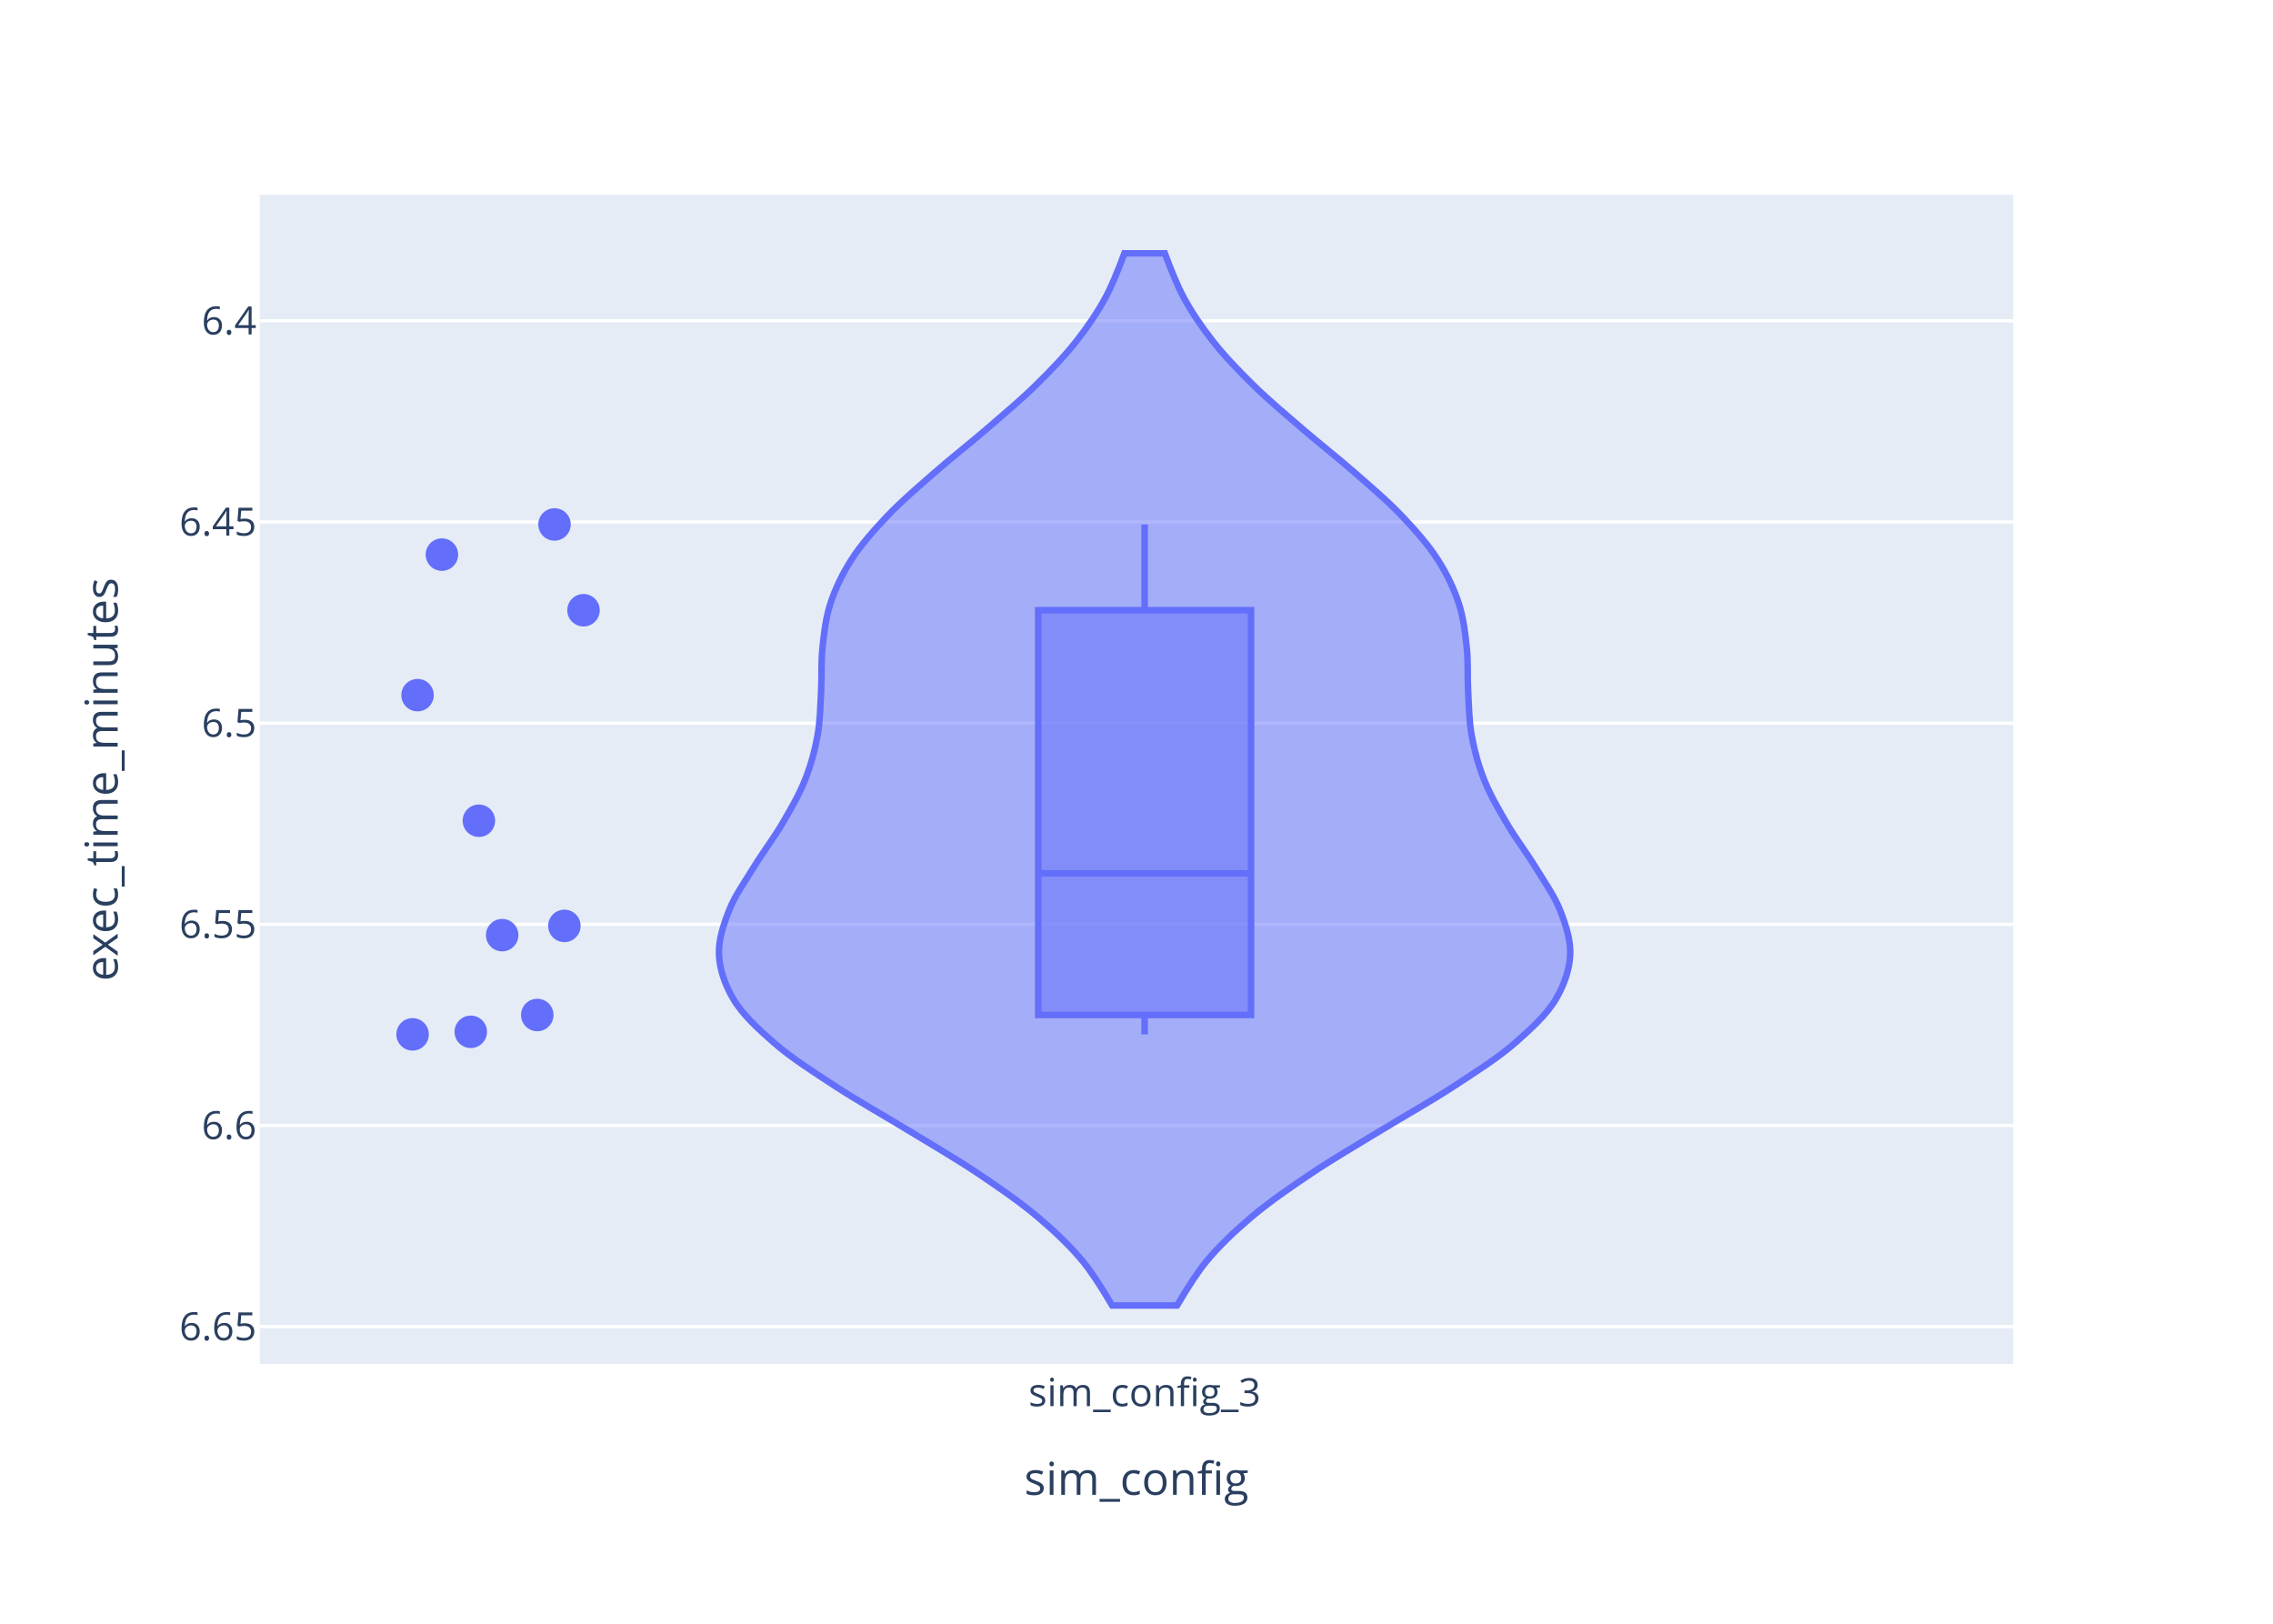
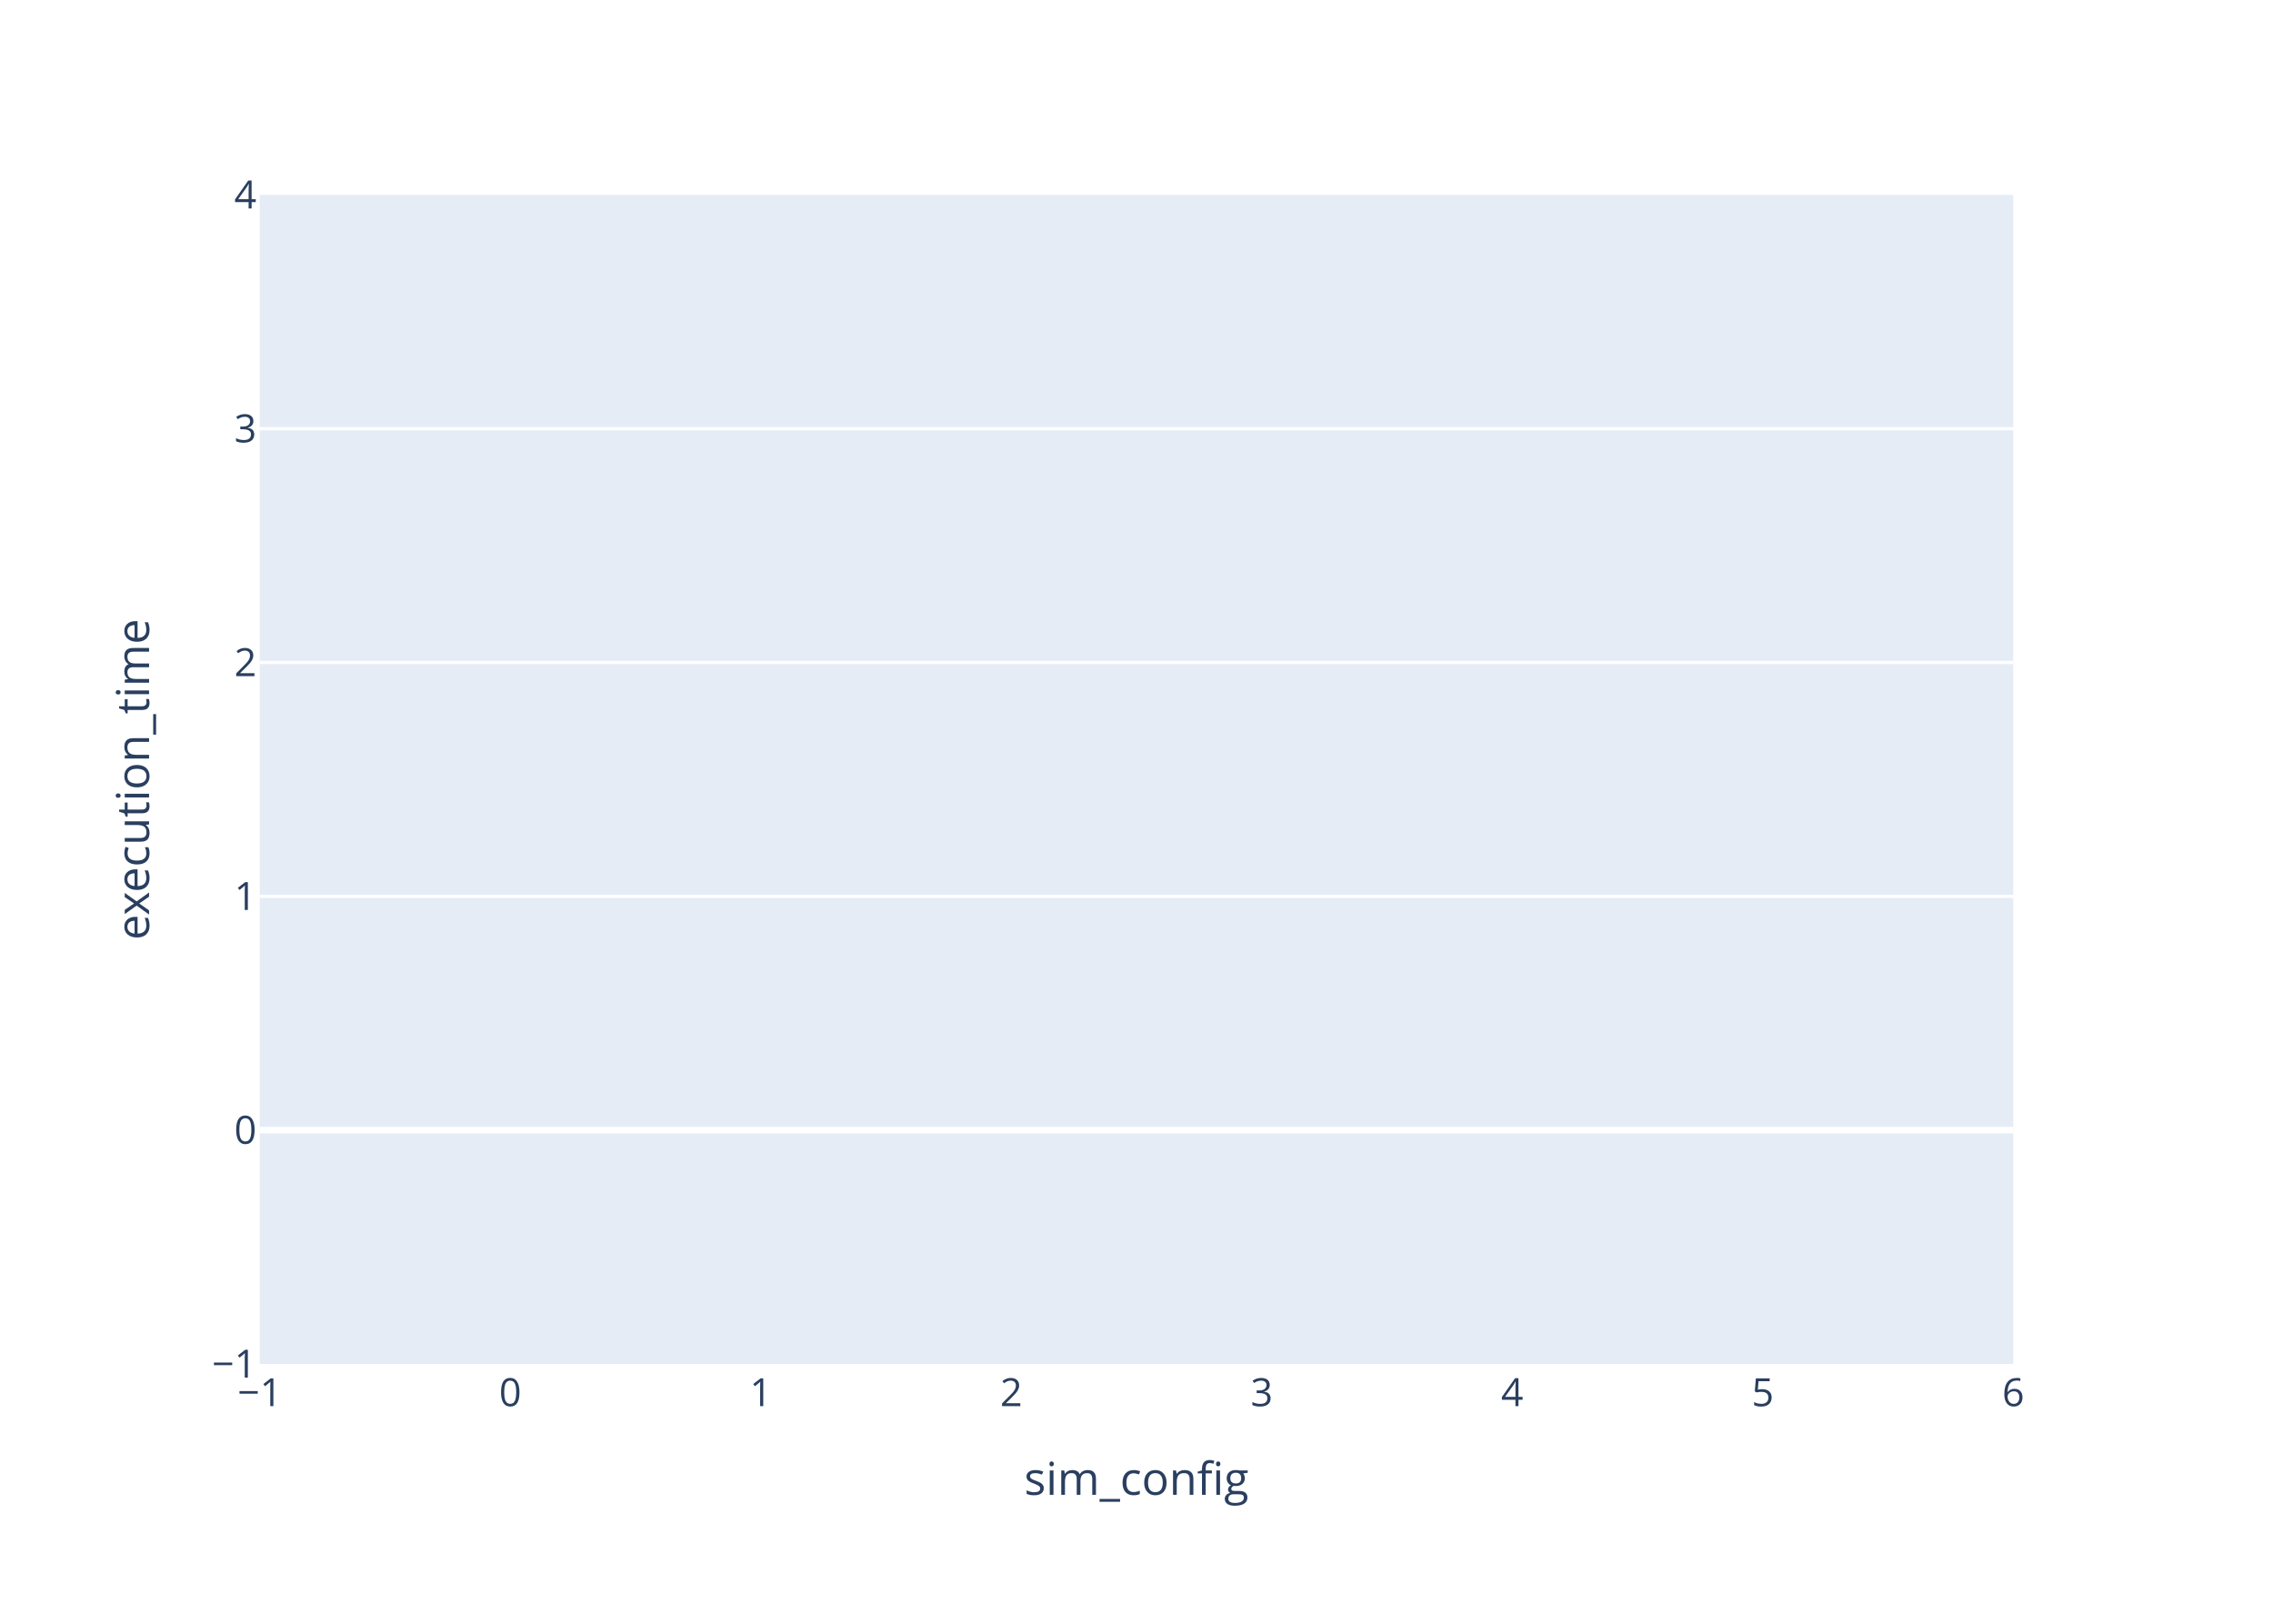
<svg xmlns="http://www.w3.org/2000/svg" class="main-svg" width="700" height="500" style="" viewBox="0 0 700 500">
  <rect x="0" y="0" width="700" height="500" style="fill: rgb(255, 255, 255); fill-opacity: 1;" />
-   <defs id="defs-8548a0">
+   <defs id="defs-c9651e">
    <g class="clips">
-       <clipPath id="clip8548a0xyplot" class="plotclip">
+       <clipPath id="clipc9651exyplot" class="plotclip">
        <rect width="540" height="360" />
      </clipPath>
-       <clipPath class="axesclip" id="clip8548a0x">
+       <clipPath class="axesclip" id="clipc9651ex">
        <rect x="80" y="0" width="540" height="500" />
      </clipPath>
-       <clipPath class="axesclip" id="clip8548a0y">
+       <clipPath class="axesclip" id="clipc9651ey">
        <rect x="0" y="60" width="700" height="360" />
      </clipPath>
-       <clipPath class="axesclip" id="clip8548a0xy">
+       <clipPath class="axesclip" id="clipc9651exy">
        <rect x="80" y="60" width="540" height="360" />
      </clipPath>
    </g>
    <g class="gradients" />
    <g class="patterns" />
  </defs>
  <g class="bglayer">
    <rect class="bg" x="80" y="60" width="540" height="360" style="fill: rgb(229, 236, 246); fill-opacity: 1; stroke-width: 0;" />
  </g>
  <g class="layer-below">
    <g class="imagelayer" />
    <g class="shapelayer" />
  </g>
  <g class="cartesianlayer">
    <g class="subplot xy">
      <g class="layer-subplot">
        <g class="shapelayer" />
        <g class="imagelayer" />
      </g>
      <g class="minor-gridlayer">
        <g class="x" />
        <g class="y" />
      </g>
      <g class="gridlayer">
        <g class="x" />
        <g class="y">
-           <path class="ygrid crisp" transform="translate(0,408.5)" d="M80,0h540" style="stroke: rgb(255, 255, 255); stroke-opacity: 1; stroke-width: 1px;" />
-           <path class="ygrid crisp" transform="translate(0,346.56)" d="M80,0h540" style="stroke: rgb(255, 255, 255); stroke-opacity: 1; stroke-width: 1px;" />
-           <path class="ygrid crisp" transform="translate(0,284.61)" d="M80,0h540" style="stroke: rgb(255, 255, 255); stroke-opacity: 1; stroke-width: 1px;" />
-           <path class="ygrid crisp" transform="translate(0,222.67)" d="M80,0h540" style="stroke: rgb(255, 255, 255); stroke-opacity: 1; stroke-width: 1px;" />
-           <path class="ygrid crisp" transform="translate(0,160.72)" d="M80,0h540" style="stroke: rgb(255, 255, 255); stroke-opacity: 1; stroke-width: 1px;" />
-           <path class="ygrid crisp" transform="translate(0,98.78)" d="M80,0h540" style="stroke: rgb(255, 255, 255); stroke-opacity: 1; stroke-width: 1px;" />
+           <path class="ygrid crisp" transform="translate(0,276)" d="M80,0h540" style="stroke: rgb(255, 255, 255); stroke-opacity: 1; stroke-width: 1px;" />
+           <path class="ygrid crisp" transform="translate(0,204)" d="M80,0h540" style="stroke: rgb(255, 255, 255); stroke-opacity: 1; stroke-width: 1px;" />
+           <path class="ygrid crisp" transform="translate(0,132)" d="M80,0h540" style="stroke: rgb(255, 255, 255); stroke-opacity: 1; stroke-width: 1px;" />
        </g>
      </g>
-       <g class="zerolinelayer" />
+       <g class="zerolinelayer">
+         <path class="yzl zl crisp" transform="translate(0,348)" d="M80,0h540" style="stroke: rgb(255, 255, 255); stroke-opacity: 1; stroke-width: 2px;" />
+       </g>
      <g class="layer-between">
        <g class="shapelayer" />
        <g class="imagelayer" />
      </g>
      <path class="xlines-below" />
      <path class="ylines-below" />
      <g class="overlines-below" />
      <g class="xaxislayer-below" />
      <g class="yaxislayer-below" />
      <g class="overaxes-below" />
-       <g class="plot" transform="translate(80,60)" clip-path="url(#clip8548a0xyplot)">
-         <g class="violinlayer mlayer">
-           <g class="trace violins" style="opacity: 1;">
-             <path class="violin" d="M278.72,18Q282.11,27.11 284.48,31.5C286.98,36.12 290.04,40.63 293.47,45C297.12,49.65 301.43,54.11 305.89,58.5C310.58,63.12 315.88,67.54 321.04,72C326.3,76.54 331.96,80.94 337.16,85.5C342.22,89.94 347.43,94.34 351.83,99C355.95,103.36 359.92,107.81 362.89,112.5C365.64,116.84 367.84,121.4 369.31,126C370.72,130.41 371.24,134.98 371.71,139.5C372.18,143.98 371.89,148.5 372.14,153C372.39,157.5 372.43,162.04 373.23,166.5C374.04,171.04 375.28,175.59 377.02,180C378.83,184.6 381.43,189.06 384.02,193.5C386.69,198.07 390.07,202.46 392.85,207C395.57,211.46 398.74,215.86 400.54,220.5C402.23,224.88 403.77,229.53 403.57,234C403.37,238.53 401.72,243.26 399.24,247.5C396.42,252.33 391.61,256.74 386.76,261C381.29,265.8 374.41,270.12 367.73,274.5C360.67,279.13 352.8,283.48 345.41,288C338.08,292.48 330.47,296.86 323.58,301.5C317.08,305.88 310.66,310.29 305.12,315C300.05,319.32 295.33,323.79 291.46,328.5Q287.9,332.82 282.5,342L262.5,342Q257.1,332.82 253.54,328.5C249.67,323.79 244.95,319.32 239.88,315C234.34,310.29 227.92,305.88 221.42,301.5C214.53,296.86 206.92,292.48 199.59,288C192.2,283.48 184.33,279.13 177.27,274.5C170.59,270.12 163.71,265.8 158.24,261C153.39,256.74 148.58,252.33 145.76,247.5C143.28,243.26 141.62,238.53 141.42,234C141.22,229.53 142.76,224.88 144.46,220.5C146.26,215.86 149.43,211.46 152.15,207C154.93,202.46 158.31,198.07 160.98,193.5C163.57,189.06 166.17,184.6 167.98,180C169.72,175.59 170.96,171.04 171.77,166.5C172.57,162.04 172.61,157.5 172.86,153C173.11,148.5 172.82,143.98 173.29,139.5C173.76,134.98 174.28,130.41 175.69,126C177.16,121.4 179.36,116.84 182.11,112.5C185.08,107.81 189.05,103.36 193.17,99C197.57,94.34 202.78,89.94 207.84,85.5C213.04,80.94 218.7,76.54 223.96,72C229.12,67.54 234.42,63.12 239.11,58.5C243.57,54.11 247.88,49.65 251.53,45C254.96,40.63 258.02,36.12 260.52,31.5Q262.89,27.11 266.28,18Z" style="vector-effect: none; stroke-width: 2px; stroke: rgb(99, 110, 250); stroke-opacity: 1; fill: rgb(99, 110, 250); fill-opacity: 0.5;" />
-             <path class="box" d="M239.73,208.92H305.27M239.73,127.91H305.27V252.55H239.73ZM272.5,127.91V101.49M272.5,252.55V258.51" style="vector-effect: non-scaling-stroke; stroke-width: 2px; stroke: rgb(99, 110, 250); stroke-opacity: 1; fill: rgb(99, 110, 250); fill-opacity: 0.5;" />
-             <g class="points">
-               <path class="point" transform="translate(90.77,101.49)" d="M5,0A5,5 0 1,1 0,-5A5,5 0 0,1 5,0Z" style="opacity: 1; stroke-width: 0px; fill: rgb(99, 110, 250); fill-opacity: 1;" />
-               <path class="point" transform="translate(56.09,110.78)" d="M5,0A5,5 0 1,1 0,-5A5,5 0 0,1 5,0Z" style="opacity: 1; stroke-width: 0px; fill: rgb(99, 110, 250); fill-opacity: 1;" />
-               <path class="point" transform="translate(99.7,127.91)" d="M5,0A5,5 0 1,1 0,-5A5,5 0 0,1 5,0Z" style="opacity: 1; stroke-width: 0px; fill: rgb(99, 110, 250); fill-opacity: 1;" />
-               <path class="point" transform="translate(48.59,154.06)" d="M5,0A5,5 0 1,1 0,-5A5,5 0 0,1 5,0Z" style="opacity: 1; stroke-width: 0px; fill: rgb(99, 110, 250); fill-opacity: 1;" />
-               <path class="point" transform="translate(67.48,192.73)" d="M5,0A5,5 0 1,1 0,-5A5,5 0 0,1 5,0Z" style="opacity: 1; stroke-width: 0px; fill: rgb(99, 110, 250); fill-opacity: 1;" />
-               <path class="point" transform="translate(93.81,225.11)" d="M5,0A5,5 0 1,1 0,-5A5,5 0 0,1 5,0Z" style="opacity: 1; stroke-width: 0px; fill: rgb(99, 110, 250); fill-opacity: 1;" />
-               <path class="point" transform="translate(74.65,227.96)" d="M5,0A5,5 0 1,1 0,-5A5,5 0 0,1 5,0Z" style="opacity: 1; stroke-width: 0px; fill: rgb(99, 110, 250); fill-opacity: 1;" />
-               <path class="point" transform="translate(85.46,252.55)" d="M5,0A5,5 0 1,1 0,-5A5,5 0 0,1 5,0Z" style="opacity: 1; stroke-width: 0px; fill: rgb(99, 110, 250); fill-opacity: 1;" />
-               <path class="point" transform="translate(64.98,257.73)" d="M5,0A5,5 0 1,1 0,-5A5,5 0 0,1 5,0Z" style="opacity: 1; stroke-width: 0px; fill: rgb(99, 110, 250); fill-opacity: 1;" />
-               <path class="point" transform="translate(47.06,258.51)" d="M5,0A5,5 0 1,1 0,-5A5,5 0 0,1 5,0Z" style="opacity: 1; stroke-width: 0px; fill: rgb(99, 110, 250); fill-opacity: 1;" />
-             </g>
-           </g>
-         </g>
-       </g>
+       <g class="plot" transform="translate(80,60)" clip-path="url(#clipc9651exyplot)" />
      <g class="overplot" />
      <path class="xlines-above crisp" d="M0,0" style="fill: none;" />
      <path class="ylines-above crisp" d="M0,0" style="fill: none;" />
      <g class="overlines-above" />
      <g class="xaxislayer-above">
        <g class="xtick">
-           <text text-anchor="middle" x="0" y="433" transform="translate(352.5,0)" style="font-family: 'Open Sans', verdana, arial, sans-serif; font-size: 12px; fill: rgb(42, 63, 95); fill-opacity: 1; white-space: pre; opacity: 1;">sim_config_3</text>
+           <text text-anchor="middle" x="0" y="433" transform="translate(80,0)" style="font-family: 'Open Sans', verdana, arial, sans-serif; font-size: 12px; fill: rgb(42, 63, 95); fill-opacity: 1; white-space: pre; opacity: 1;">−1</text>
+         </g>
+         <g class="xtick">
+           <text text-anchor="middle" x="0" y="433" style="font-family: 'Open Sans', verdana, arial, sans-serif; font-size: 12px; fill: rgb(42, 63, 95); fill-opacity: 1; white-space: pre; opacity: 1;" transform="translate(157.14,0)">0</text>
+         </g>
+         <g class="xtick">
+           <text text-anchor="middle" x="0" y="433" style="font-family: 'Open Sans', verdana, arial, sans-serif; font-size: 12px; fill: rgb(42, 63, 95); fill-opacity: 1; white-space: pre; opacity: 1;" transform="translate(234.29,0)">1</text>
+         </g>
+         <g class="xtick">
+           <text text-anchor="middle" x="0" y="433" style="font-family: 'Open Sans', verdana, arial, sans-serif; font-size: 12px; fill: rgb(42, 63, 95); fill-opacity: 1; white-space: pre; opacity: 1;" transform="translate(311.43,0)">2</text>
+         </g>
+         <g class="xtick">
+           <text text-anchor="middle" x="0" y="433" style="font-family: 'Open Sans', verdana, arial, sans-serif; font-size: 12px; fill: rgb(42, 63, 95); fill-opacity: 1; white-space: pre; opacity: 1;" transform="translate(388.57,0)">3</text>
+         </g>
+         <g class="xtick">
+           <text text-anchor="middle" x="0" y="433" style="font-family: 'Open Sans', verdana, arial, sans-serif; font-size: 12px; fill: rgb(42, 63, 95); fill-opacity: 1; white-space: pre; opacity: 1;" transform="translate(465.71,0)">4</text>
+         </g>
+         <g class="xtick">
+           <text text-anchor="middle" x="0" y="433" style="font-family: 'Open Sans', verdana, arial, sans-serif; font-size: 12px; fill: rgb(42, 63, 95); fill-opacity: 1; white-space: pre; opacity: 1;" transform="translate(542.86,0)">5</text>
+         </g>
+         <g class="xtick">
+           <text text-anchor="middle" x="0" y="433" style="font-family: 'Open Sans', verdana, arial, sans-serif; font-size: 12px; fill: rgb(42, 63, 95); fill-opacity: 1; white-space: pre; opacity: 1;" transform="translate(620,0)">6</text>
        </g>
      </g>
      <g class="yaxislayer-above">
        <g class="ytick">
-           <text text-anchor="end" x="79" y="4.2" transform="translate(0,408.5)" style="font-family: 'Open Sans', verdana, arial, sans-serif; font-size: 12px; fill: rgb(42, 63, 95); fill-opacity: 1; white-space: pre; opacity: 1;">6.65</text>
+           <text text-anchor="end" x="79" y="4.2" transform="translate(0,420)" style="font-family: 'Open Sans', verdana, arial, sans-serif; font-size: 12px; fill: rgb(42, 63, 95); fill-opacity: 1; white-space: pre; opacity: 1;">−1</text>
        </g>
        <g class="ytick">
-           <text text-anchor="end" x="79" y="4.2" style="font-family: 'Open Sans', verdana, arial, sans-serif; font-size: 12px; fill: rgb(42, 63, 95); fill-opacity: 1; white-space: pre; opacity: 1;" transform="translate(0,346.56)">6.6</text>
+           <text text-anchor="end" x="79" y="4.2" style="font-family: 'Open Sans', verdana, arial, sans-serif; font-size: 12px; fill: rgb(42, 63, 95); fill-opacity: 1; white-space: pre; opacity: 1;" transform="translate(0,348)">0</text>
        </g>
        <g class="ytick">
-           <text text-anchor="end" x="79" y="4.2" style="font-family: 'Open Sans', verdana, arial, sans-serif; font-size: 12px; fill: rgb(42, 63, 95); fill-opacity: 1; white-space: pre; opacity: 1;" transform="translate(0,284.61)">6.55</text>
+           <text text-anchor="end" x="79" y="4.2" style="font-family: 'Open Sans', verdana, arial, sans-serif; font-size: 12px; fill: rgb(42, 63, 95); fill-opacity: 1; white-space: pre; opacity: 1;" transform="translate(0,276)">1</text>
        </g>
        <g class="ytick">
-           <text text-anchor="end" x="79" y="4.2" style="font-family: 'Open Sans', verdana, arial, sans-serif; font-size: 12px; fill: rgb(42, 63, 95); fill-opacity: 1; white-space: pre; opacity: 1;" transform="translate(0,222.67)">6.5</text>
+           <text text-anchor="end" x="79" y="4.2" style="font-family: 'Open Sans', verdana, arial, sans-serif; font-size: 12px; fill: rgb(42, 63, 95); fill-opacity: 1; white-space: pre; opacity: 1;" transform="translate(0,204)">2</text>
        </g>
        <g class="ytick">
-           <text text-anchor="end" x="79" y="4.2" style="font-family: 'Open Sans', verdana, arial, sans-serif; font-size: 12px; fill: rgb(42, 63, 95); fill-opacity: 1; white-space: pre; opacity: 1;" transform="translate(0,160.72)">6.45</text>
+           <text text-anchor="end" x="79" y="4.2" style="font-family: 'Open Sans', verdana, arial, sans-serif; font-size: 12px; fill: rgb(42, 63, 95); fill-opacity: 1; white-space: pre; opacity: 1;" transform="translate(0,132)">3</text>
        </g>
        <g class="ytick">
-           <text text-anchor="end" x="79" y="4.2" style="font-family: 'Open Sans', verdana, arial, sans-serif; font-size: 12px; fill: rgb(42, 63, 95); fill-opacity: 1; white-space: pre; opacity: 1;" transform="translate(0,98.78)">6.4</text>
+           <text text-anchor="end" x="79" y="4.2" style="font-family: 'Open Sans', verdana, arial, sans-serif; font-size: 12px; fill: rgb(42, 63, 95); fill-opacity: 1; white-space: pre; opacity: 1;" transform="translate(0,60)">4</text>
        </g>
      </g>
      <g class="overaxes-above" />
    </g>
  </g>
  <g class="polarlayer" />
  <g class="smithlayer" />
  <g class="ternarylayer" />
  <g class="geolayer" />
  <g class="funnelarealayer" />
  <g class="pielayer" />
  <g class="iciclelayer" />
  <g class="treemaplayer" />
  <g class="sunburstlayer" />
  <g class="glimages" />
-   <defs id="topdefs-8548a0">
+   <defs id="topdefs-c9651e">
    <g class="clips" />
  </defs>
  <g class="layer-above">
    <g class="imagelayer" />
    <g class="shapelayer" />
  </g>
  <g class="infolayer">
    <g class="g-gtitle" />
    <g class="g-xtitle">
      <text class="xtitle" x="350" y="460.3" text-anchor="middle" style="font-family: 'Open Sans', verdana, arial, sans-serif; font-size: 14px; fill: rgb(42, 63, 95); opacity: 1; white-space: pre;">sim_config</text>
    </g>
    <g class="g-ytitle">
-       <text class="ytitle" transform="rotate(-90,36.24063,240)" x="36.241" y="240" text-anchor="middle" style="font-family: 'Open Sans', verdana, arial, sans-serif; font-size: 14px; fill: rgb(42, 63, 95); opacity: 1; white-space: pre;">exec_time_minutes</text>
+       <text class="ytitle" transform="rotate(-90,45.9125,240)" x="45.913" y="240" text-anchor="middle" style="font-family: 'Open Sans', verdana, arial, sans-serif; font-size: 14px; fill: rgb(42, 63, 95); opacity: 1; white-space: pre;">execution_time</text>
    </g>
  </g>
</svg>
